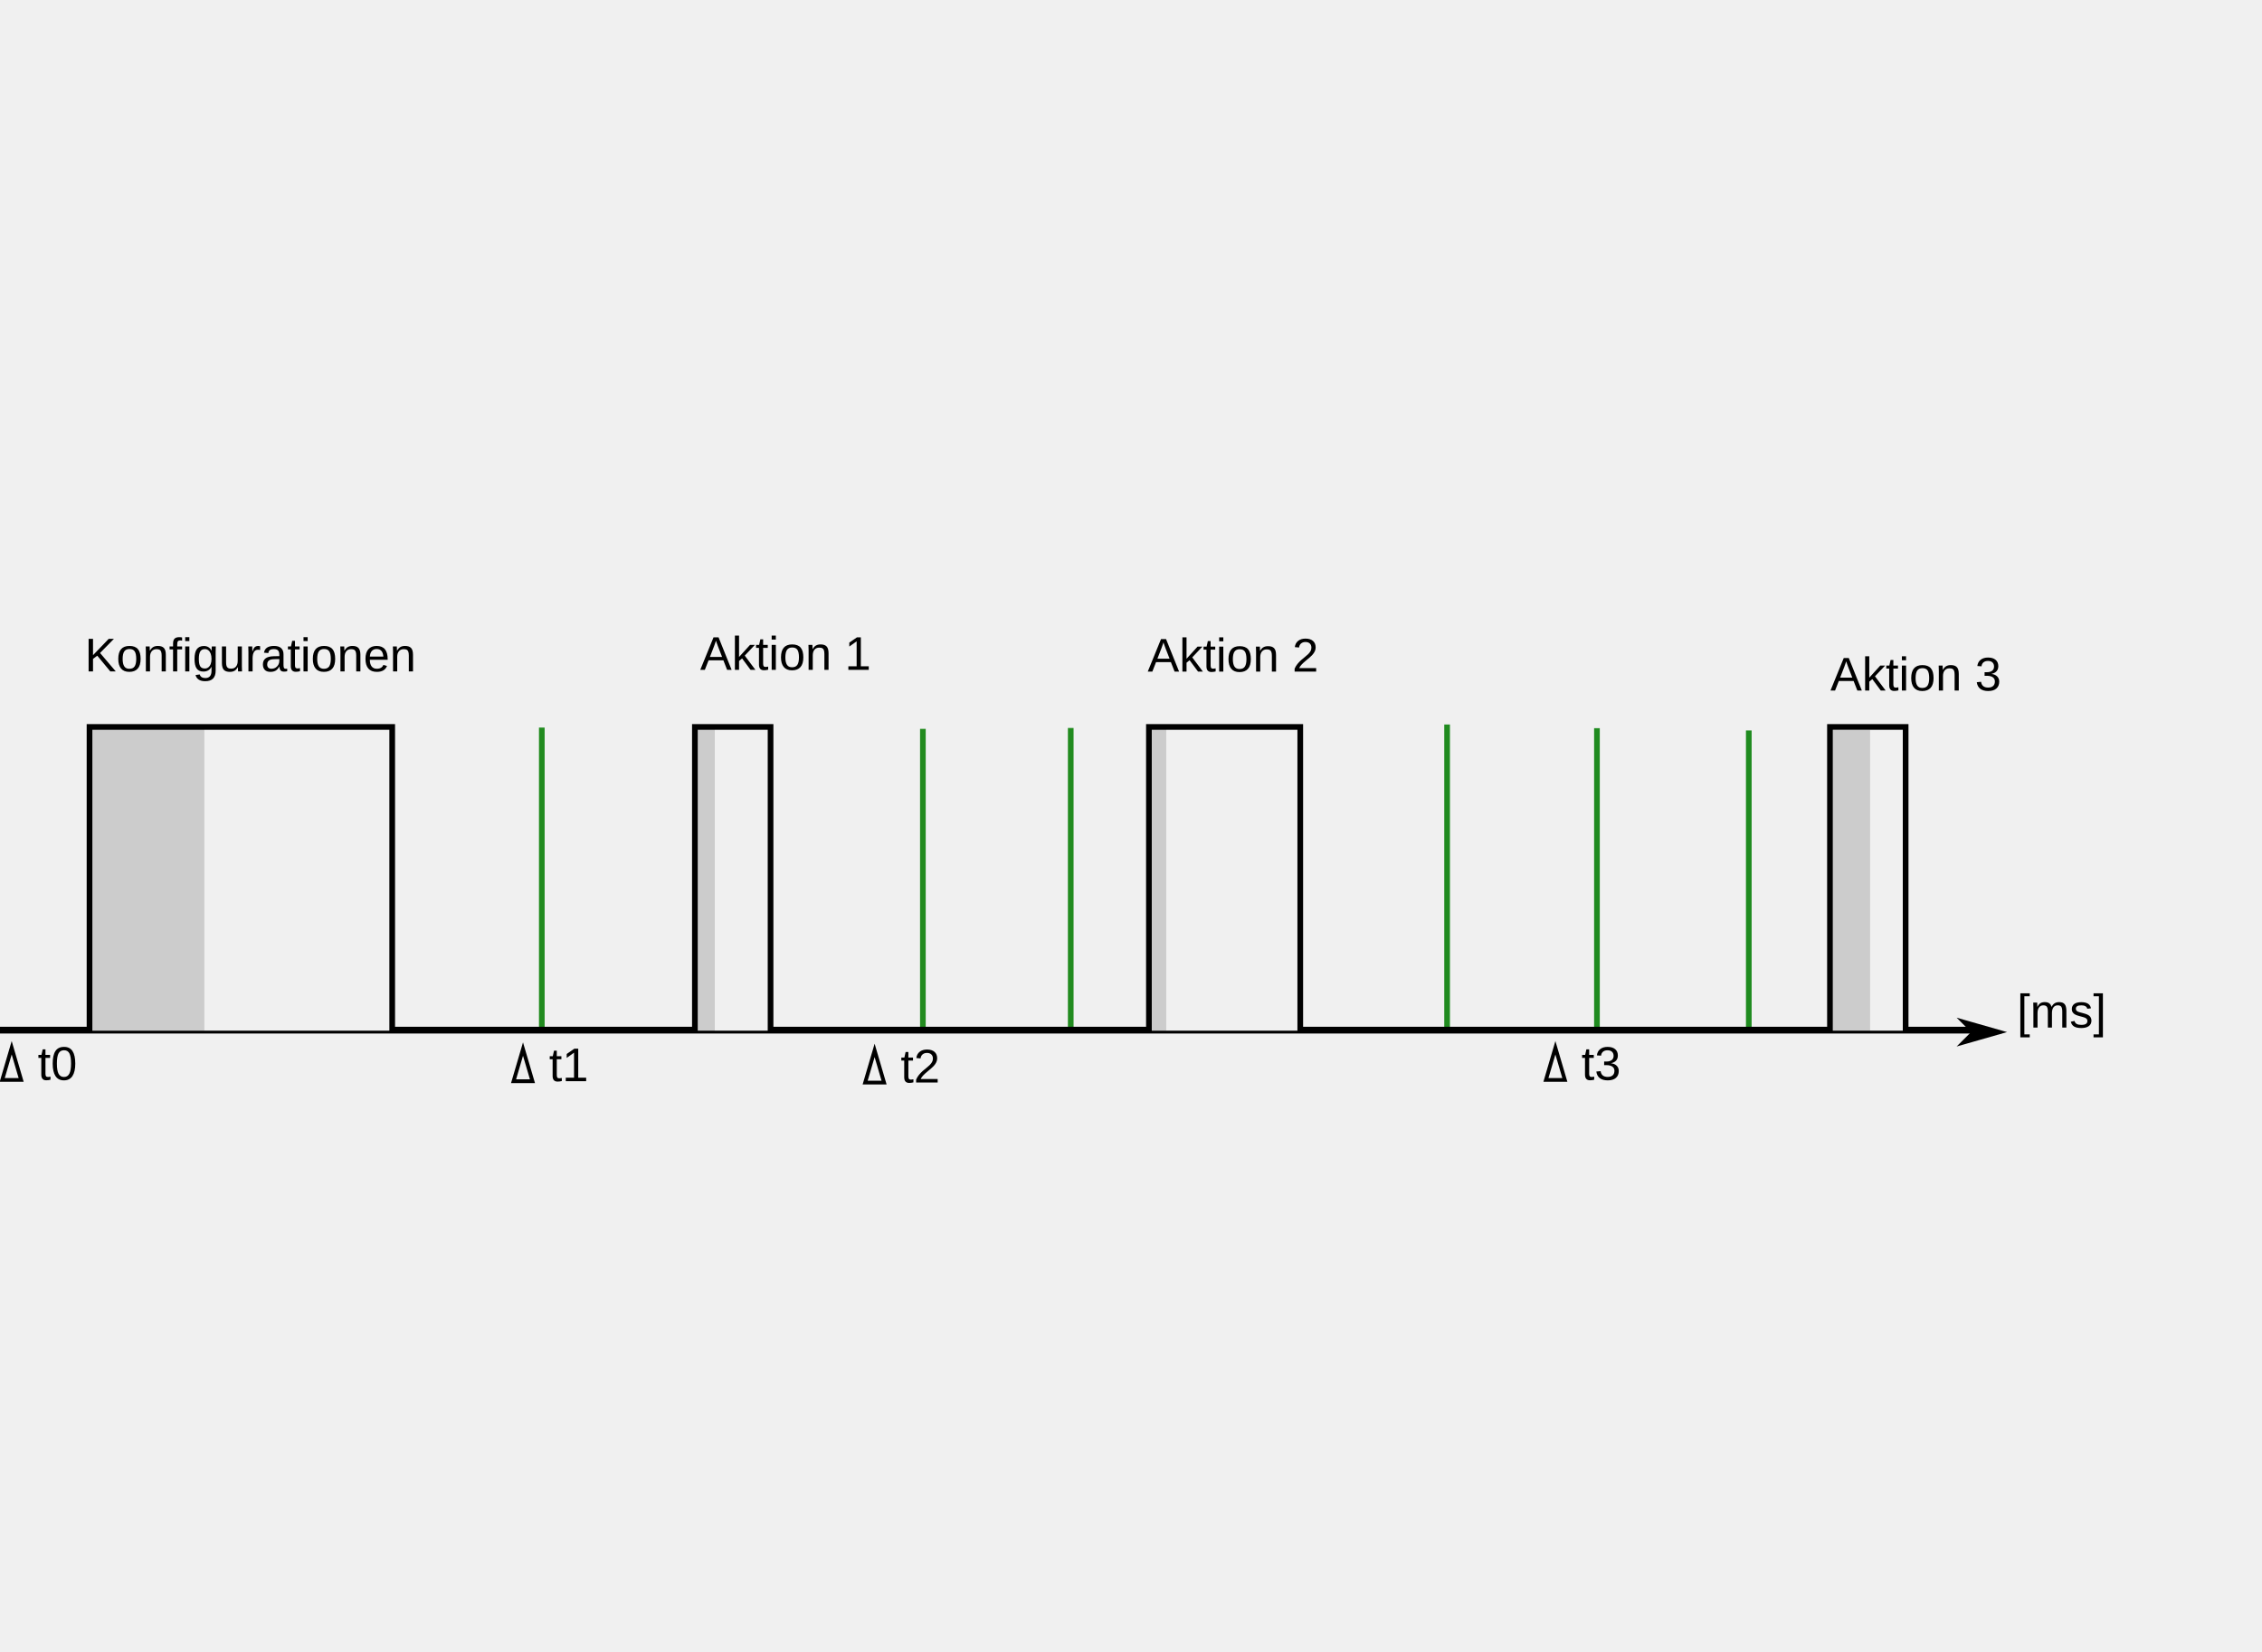
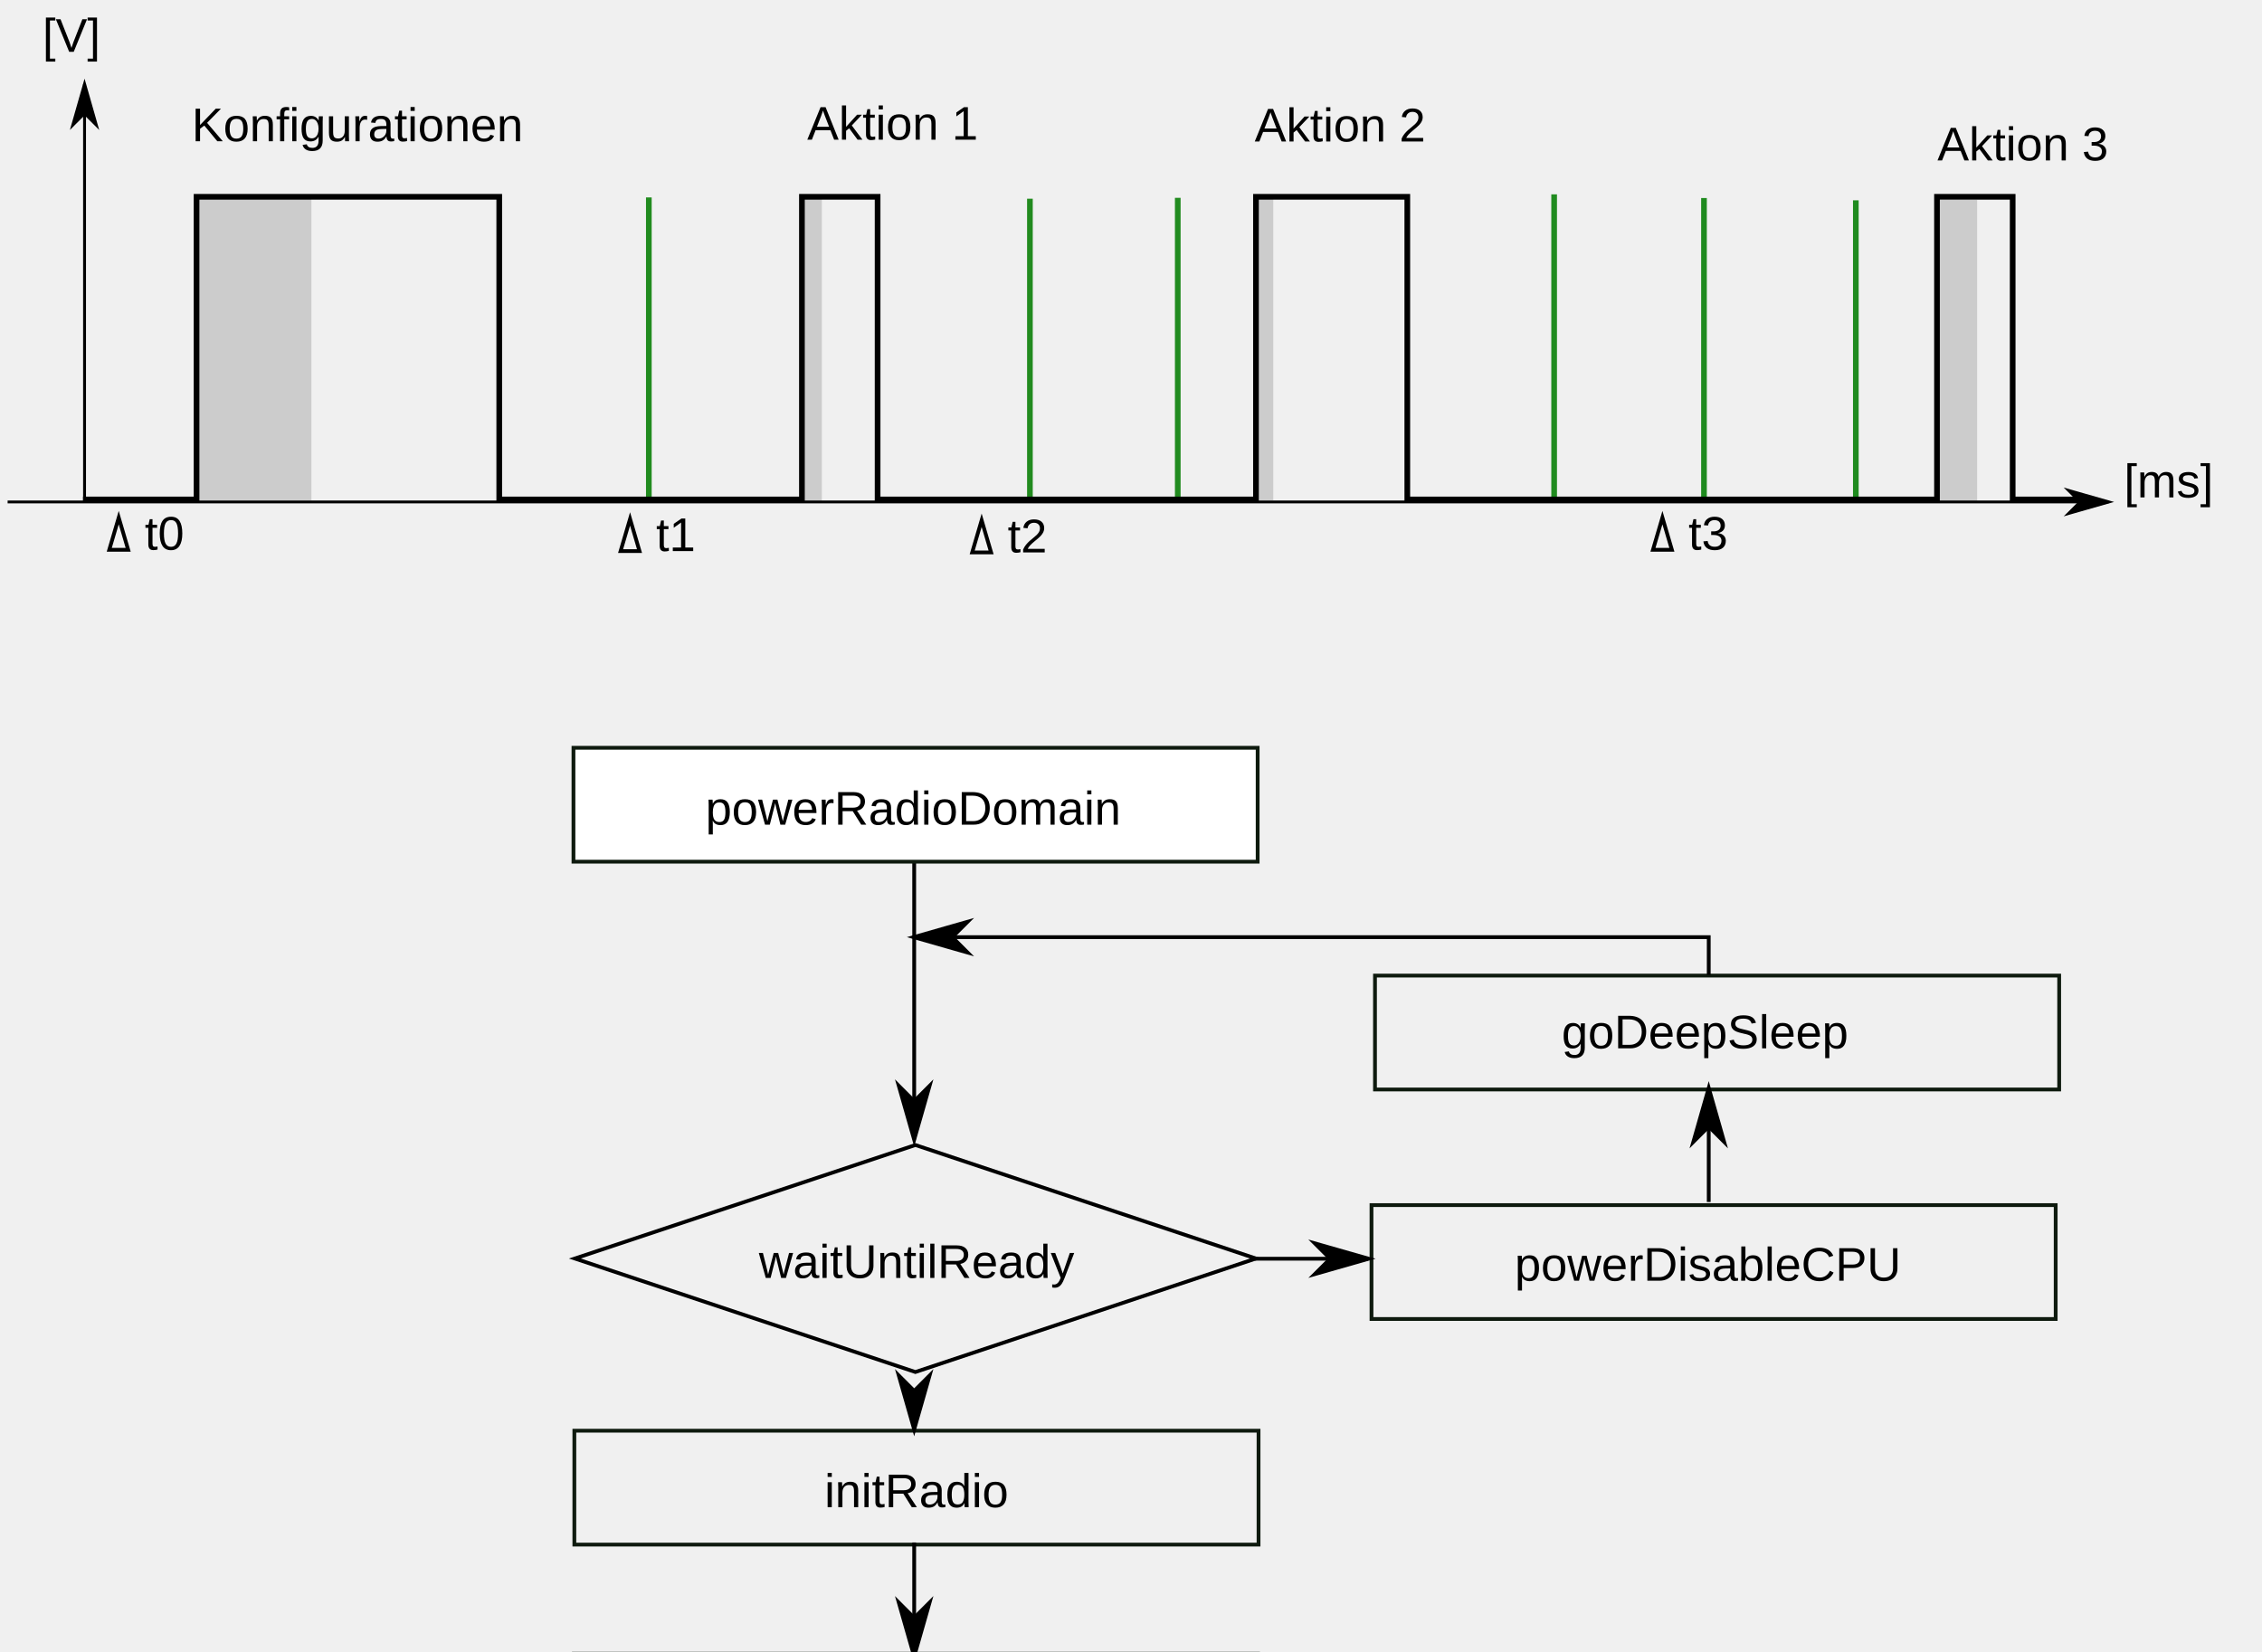
<svg xmlns="http://www.w3.org/2000/svg" width="337.451mm" height="246.466mm" viewBox="0 0 1195.694 873.304" id="svg2" version="1.1">
  <defs id="defs4">
-     <marker orient="auto" refY="0" refX="0" id="marker4474" style="overflow:visible">
-       <path id="path4476" d="M 0,0 5,-5 -12.5,0 5,5 0,0 Z" style="fill:#000000;fill-opacity:1;fill-rule:evenodd;stroke:#000000;stroke-width:1pt;stroke-opacity:1" transform="matrix(-0.8,0,0,-0.8,-10,0)" />
+     <marker style="overflow:visible" id="marker10382" refX="0" refY="0" orient="auto">
+       <path transform="matrix(-0.8,0,0,-0.8,-10,0)" style="fill:#000000;fill-opacity:1;fill-rule:evenodd;stroke:#000000;stroke-width:1pt;stroke-opacity:1" d="M 0,0 5,-5 -12.5,0 5,5 0,0 Z" id="path10384" />
+     </marker>
+     <marker orient="auto" refY="0" refX="0" id="marker10250" style="overflow:visible">
+       <path id="path10252" d="M 0,0 5,-5 -12.5,0 5,5 0,0 Z" style="fill:#000000;fill-opacity:1;fill-rule:evenodd;stroke:#000000;stroke-width:1pt;stroke-opacity:1" transform="matrix(-0.8,0,0,-0.8,-10,0)" />
+     </marker>
+     <marker style="overflow:visible" id="marker10124" refX="0" refY="0" orient="auto">
+       <path transform="matrix(-0.8,0,0,-0.8,-10,0)" style="fill:#000000;fill-opacity:1;fill-rule:evenodd;stroke:#000000;stroke-width:1pt;stroke-opacity:1" d="M 0,0 5,-5 -12.5,0 5,5 0,0 Z" id="path10126" />
+     </marker>
+     <marker orient="auto" refY="0" refX="0" id="marker9968" style="overflow:visible">
+       <path id="path9970" d="M 0,0 5,-5 -12.5,0 5,5 0,0 Z" style="fill:#000000;fill-opacity:1;fill-rule:evenodd;stroke:#000000;stroke-width:1pt;stroke-opacity:1" transform="matrix(-0.8,0,0,-0.8,-10,0)" />
+     </marker>
+     <marker style="overflow:visible" id="marker9854" refX="0" refY="0" orient="auto">
+       <path transform="matrix(-0.8,0,0,-0.8,-10,0)" style="fill:#000000;fill-opacity:1;fill-rule:evenodd;stroke:#000000;stroke-width:1pt;stroke-opacity:1" d="M 0,0 5,-5 -12.5,0 5,5 0,0 Z" id="path9856" />
+     </marker>
+     <marker orient="auto" refY="0" refX="0" id="marker8495" style="overflow:visible">
+       <path id="path8497" d="M 0,0 5,-5 -12.5,0 5,5 0,0 Z" style="fill:#000000;fill-opacity:1;fill-rule:evenodd;stroke:#000000;stroke-width:1pt;stroke-opacity:1" transform="matrix(-0.8,0,0,-0.8,-10,0)" />
    </marker>
    <marker style="overflow:visible" id="marker5030" refX="0" refY="0" orient="auto">
      <path transform="matrix(-0.8,0,0,-0.8,-10,0)" style="fill:#000000;fill-opacity:1;fill-rule:evenodd;stroke:#000000;stroke-width:1pt;stroke-opacity:1" d="M 0,0 5,-5 -12.5,0 5,5 0,0 Z" id="path5032" />
    </marker>
    <marker style="overflow:visible" id="marker4844" refX="0" refY="0" orient="auto">
      <path transform="matrix(0.8,0,0,0.8,10,0)" style="fill:#000000;fill-opacity:1;fill-rule:evenodd;stroke:#000000;stroke-width:1pt;stroke-opacity:1" d="M 0,0 5,-5 -12.5,0 5,5 0,0 Z" id="path4846" />
    </marker>
    <marker orient="auto" refY="0" refX="0" id="marker4474-4" style="overflow:visible">
      <path id="path4476-2" d="M 0,0 5,-5 -12.5,0 5,5 0,0 Z" style="fill:#000000;fill-opacity:1;fill-rule:evenodd;stroke:#000000;stroke-width:1pt;stroke-opacity:1" transform="matrix(-0.8,0,0,-0.8,-10,0)" />
    </marker>
    <marker orient="auto" refY="0" refX="0" id="marker4474-4-0" style="overflow:visible">
      <path id="path4476-2-0" d="M 0,0 5,-5 -12.5,0 5,5 0,0 Z" style="fill:#000000;fill-opacity:1;fill-rule:evenodd;stroke:#000000;stroke-width:1pt;stroke-opacity:1" transform="matrix(-0.8,0,0,-0.8,-10,0)" />
    </marker>
    <marker orient="auto" refY="0" refX="0" id="marker4474-4-0-0" style="overflow:visible">
      <path id="path4476-2-0-4" d="M 0,0 5,-5 -12.5,0 5,5 0,0 Z" style="fill:#000000;fill-opacity:1;fill-rule:evenodd;stroke:#000000;stroke-width:1pt;stroke-opacity:1" transform="matrix(-0.8,0,0,-0.8,-10,0)" />
    </marker>
    <marker orient="auto" refY="0" refX="0" id="marker4474-4-0-1" style="overflow:visible">
      <path id="path4476-2-0-1" d="M 0,0 5,-5 -12.5,0 5,5 0,0 Z" style="fill:#000000;fill-opacity:1;fill-rule:evenodd;stroke:#000000;stroke-width:1pt;stroke-opacity:1" transform="matrix(-0.8,0,0,-0.8,-10,0)" />
    </marker>
    <marker orient="auto" refY="0" refX="0" id="marker4474-4-0-1-6" style="overflow:visible">
      <path id="path4476-2-0-1-8" d="M 0,0 5,-5 -12.5,0 5,5 0,0 Z" style="fill:#000000;fill-opacity:1;fill-rule:evenodd;stroke:#000000;stroke-width:1pt;stroke-opacity:1" transform="matrix(-0.8,0,0,-0.8,-10,0)" />
    </marker>
    <marker orient="auto" refY="0" refX="0" id="marker4474-4-0-1-6-2" style="overflow:visible">
      <path id="path4476-2-0-1-8-5" d="M 0,0 5,-5 -12.5,0 5,5 0,0 Z" style="fill:#000000;fill-opacity:1;fill-rule:evenodd;stroke:#000000;stroke-width:1pt;stroke-opacity:1" transform="matrix(-0.8,0,0,-0.8,-10,0)" />
    </marker>
    <marker orient="auto" refY="0" refX="0" id="marker4474-4-0-1-6-2-1" style="overflow:visible">
      <path id="path4476-2-0-1-8-5-3" d="M 0,0 5,-5 -12.5,0 5,5 0,0 Z" style="fill:#000000;fill-opacity:1;fill-rule:evenodd;stroke:#000000;stroke-width:1pt;stroke-opacity:1" transform="matrix(-0.8,0,0,-0.8,-10,0)" />
    </marker>
    <marker style="overflow:visible" id="marker5100-2-2-2-8-4" refX="0" refY="0" orient="auto">
      <path transform="matrix(-0.8,0,0,-0.8,-10,0)" style="fill:#000000;fill-opacity:1;fill-rule:evenodd;stroke:#000000;stroke-width:1pt;stroke-opacity:1" d="M 0,0 5,-5 -12.5,0 5,5 0,0 Z" id="path5102-4-6-2-7-0" />
    </marker>
+     <marker style="overflow:visible" id="marker9854-8" refX="0" refY="0" orient="auto">
+       <path transform="matrix(-0.8,0,0,-0.8,-10,0)" style="fill:#000000;fill-opacity:1;fill-rule:evenodd;stroke:#000000;stroke-width:1pt;stroke-opacity:1" d="M 0,0 5,-5 -12.5,0 5,5 0,0 Z" id="path9856-3" />
+     </marker>
+     <marker style="overflow:visible" id="marker10124-7" refX="0" refY="0" orient="auto">
+       <path transform="matrix(-0.8,0,0,-0.8,-10,0)" style="fill:#000000;fill-opacity:1;fill-rule:evenodd;stroke:#000000;stroke-width:1pt;stroke-opacity:1" d="M 0,0 5,-5 -12.5,0 5,5 0,0 Z" id="path10126-3" />
+     </marker>
+     <marker orient="auto" refY="0" refX="0" id="marker10250-6" style="overflow:visible">
+       <path id="path10252-1" d="M 0,0 5,-5 -12.5,0 5,5 0,0 Z" style="fill:#000000;fill-opacity:1;fill-rule:evenodd;stroke:#000000;stroke-width:1pt;stroke-opacity:1" transform="matrix(-0.8,0,0,-0.8,-10,0)" />
+     </marker>
+     <marker orient="auto" refY="0" refX="0" id="marker8495-3" style="overflow:visible">
+       <path id="path8497-0" d="M 0,0 5,-5 -12.5,0 5,5 0,0 Z" style="fill:#000000;fill-opacity:1;fill-rule:evenodd;stroke:#000000;stroke-width:1pt;stroke-opacity:1" transform="matrix(-0.8,0,0,-0.8,-10,0)" />
+     </marker>
+     <marker orient="auto" refY="0" refX="0" id="marker10250-6-6" style="overflow:visible">
+       <path id="path10252-1-5" d="M 0,0 5,-5 -12.5,0 5,5 0,0 Z" style="fill:#000000;fill-opacity:1;fill-rule:evenodd;stroke:#000000;stroke-width:1pt;stroke-opacity:1" transform="matrix(-0.8,0,0,-0.8,-10,0)" />
+     </marker>
+     <marker style="overflow:visible" id="marker10124-7-5" refX="0" refY="0" orient="auto">
+       <path transform="matrix(-0.8,0,0,-0.8,-10,0)" style="fill:#000000;fill-opacity:1;fill-rule:evenodd;stroke:#000000;stroke-width:1pt;stroke-opacity:1" d="M 0,0 5,-5 -12.5,0 5,5 0,0 Z" id="path10126-3-8" />
+     </marker>
+     <marker style="overflow:visible" id="marker9854-8-1" refX="0" refY="0" orient="auto">
+       <path transform="matrix(-0.8,0,0,-0.8,-10,0)" style="fill:#000000;fill-opacity:1;fill-rule:evenodd;stroke:#000000;stroke-width:1pt;stroke-opacity:1" d="M 0,0 5,-5 -12.5,0 5,5 0,0 Z" id="path9856-3-1" />
+     </marker>
+     <marker orient="auto" refY="0" refX="0" id="marker8495-3-8" style="overflow:visible">
+       <path id="path8497-0-6" d="M 0,0 5,-5 -12.5,0 5,5 0,0 Z" style="fill:#000000;fill-opacity:1;fill-rule:evenodd;stroke:#000000;stroke-width:1pt;stroke-opacity:1" transform="matrix(-0.8,0,0,-0.8,-10,0)" />
+     </marker>
+     <marker orient="auto" refY="0" refX="0" id="marker9968-3" style="overflow:visible">
+       <path id="path9970-7" d="M 0,0 5,-5 -12.5,0 5,5 0,0 Z" style="fill:#000000;fill-opacity:1;fill-rule:evenodd;stroke:#000000;stroke-width:1pt;stroke-opacity:1" transform="matrix(-0.8,0,0,-0.8,-10,0)" />
+     </marker>
  </defs>
  <g id="layer1" transform="translate(43.23887,-336.939)">
-     <path style="fill:none;fill-rule:evenodd;stroke:#138513;stroke-width:3;stroke-linecap:butt;stroke-linejoin:miter;stroke-miterlimit:4;stroke-dasharray:none;stroke-opacity:0.945" d="m 881.173,723.099 0,160" id="path8149-6-9-5-7-7" />
-     <path style="fill:none;fill-rule:evenodd;stroke:#148513;stroke-width:3;stroke-linecap:butt;stroke-linejoin:miter;stroke-miterlimit:4;stroke-dasharray:none;stroke-opacity:0.945" d="m 800.91,721.889 0,160" id="path8149-6-9-5-7" />
-     <path style="fill:none;fill-rule:evenodd;stroke:#158513;stroke-width:3;stroke-linecap:butt;stroke-linejoin:miter;stroke-miterlimit:4;stroke-dasharray:none;stroke-opacity:0.945" d="m 721.699,719.941 0,160" id="path8149-6-9-5" />
-     <path style="fill:#338000;fill-rule:evenodd;stroke:#168513;stroke-width:3;stroke-linecap:butt;stroke-linejoin:miter;stroke-miterlimit:4;stroke-dasharray:none;stroke-opacity:0.945" d="m 243.158,721.571 0,160" id="path8149" />
-     <path style="fill:none;fill-rule:evenodd;stroke:#168513;stroke-width:3;stroke-linecap:butt;stroke-linejoin:miter;stroke-miterlimit:4;stroke-dasharray:none;stroke-opacity:0.945" d="m 522.752,721.783 0,160" id="path8149-6-9" />
-     <path style="fill:none;fill-rule:evenodd;stroke:#178513;stroke-width:3;stroke-linecap:butt;stroke-linejoin:miter;stroke-miterlimit:4;stroke-dasharray:none;stroke-opacity:0.945" d="m 444.598,722.252 0,160" id="path8149-6" />
-     <rect style="fill:#cccccc;fill-opacity:1;stroke:none;stroke-width:2;stroke-linecap:butt;stroke-miterlimit:4;stroke-dasharray:none;stroke-dashoffset:0;stroke-opacity:1" id="rect7237-9-0-3" width="19.766" height="160" x="925.54" y="722.86" />
-     <rect style="fill:#cccccc;fill-opacity:1;stroke:none;stroke-width:2;stroke-linecap:butt;stroke-miterlimit:4;stroke-dasharray:none;stroke-dashoffset:0;stroke-opacity:1" id="rect7237-9-0" width="9.531" height="160" x="563.708" y="721.71" />
-     <rect style="fill:#cccccc;fill-opacity:1;stroke:none;stroke-width:2;stroke-linecap:butt;stroke-miterlimit:4;stroke-dasharray:none;stroke-dashoffset:0;stroke-opacity:1" id="rect7237-9" width="9.531" height="160.329" x="325.063" y="721.71" />
-     <rect style="fill:#cccccc;fill-opacity:1;stroke:none;stroke-width:2;stroke-linecap:butt;stroke-miterlimit:4;stroke-dasharray:none;stroke-dashoffset:0;stroke-opacity:1" id="rect7237" width="60.703" height="160.576" x="4.081" y="721.242" />
+     <path style="fill:none;fill-rule:evenodd;stroke:#000000;stroke-width:2;stroke-linecap:butt;stroke-linejoin:miter;stroke-miterlimit:4;stroke-dasharray:none;stroke-opacity:1;marker-end:url(#marker8495)" d="m 440,779.204 0,160" id="path9790" />
+     <rect style="fill:#ffffff;fill-opacity:1;stroke:#0e1a0e;stroke-width:2;stroke-linecap:butt;stroke-miterlimit:4;stroke-dasharray:none;stroke-dashoffset:0;stroke-opacity:1" id="rect8314" width="361.659" height="60.211" x="259.894" y="732.257" />
+     <path style="fill:none;fill-rule:evenodd;stroke:#138513;stroke-width:3;stroke-linecap:butt;stroke-linejoin:miter;stroke-miterlimit:4;stroke-dasharray:none;stroke-opacity:0.945" d="m 937.752,442.836 0,160" id="path8149-6-9-5-7-7" />
+     <path style="fill:none;fill-rule:evenodd;stroke:#148513;stroke-width:3;stroke-linecap:butt;stroke-linejoin:miter;stroke-miterlimit:4;stroke-dasharray:none;stroke-opacity:0.945" d="m 857.488,441.626 0,160" id="path8149-6-9-5-7" />
+     <path style="fill:none;fill-rule:evenodd;stroke:#158513;stroke-width:3;stroke-linecap:butt;stroke-linejoin:miter;stroke-miterlimit:4;stroke-dasharray:none;stroke-opacity:0.945" d="m 778.278,439.678 0,160" id="path8149-6-9-5" />
+     <path style="fill:#338000;fill-rule:evenodd;stroke:#168513;stroke-width:3;stroke-linecap:butt;stroke-linejoin:miter;stroke-miterlimit:4;stroke-dasharray:none;stroke-opacity:0.945" d="m 299.737,441.308 0,160" id="path8149" />
+     <path style="fill:none;fill-rule:evenodd;stroke:#168513;stroke-width:3;stroke-linecap:butt;stroke-linejoin:miter;stroke-miterlimit:4;stroke-dasharray:none;stroke-opacity:0.945" d="m 579.331,441.52 0,160" id="path8149-6-9" />
+     <path style="fill:none;fill-rule:evenodd;stroke:#178513;stroke-width:3;stroke-linecap:butt;stroke-linejoin:miter;stroke-miterlimit:4;stroke-dasharray:none;stroke-opacity:0.945" d="m 501.177,441.989 0,160" id="path8149-6" />
+     <rect style="fill:#cccccc;fill-opacity:1;stroke:none;stroke-width:2;stroke-linecap:butt;stroke-miterlimit:4;stroke-dasharray:none;stroke-dashoffset:0;stroke-opacity:1" id="rect7237-9-0-3" width="19.766" height="160" x="982.119" y="442.597" />
+     <rect style="fill:#cccccc;fill-opacity:1;stroke:none;stroke-width:2;stroke-linecap:butt;stroke-miterlimit:4;stroke-dasharray:none;stroke-dashoffset:0;stroke-opacity:1" id="rect7237-9-0" width="9.531" height="160" x="620.287" y="441.447" />
+     <rect style="fill:#cccccc;fill-opacity:1;stroke:none;stroke-width:2;stroke-linecap:butt;stroke-miterlimit:4;stroke-dasharray:none;stroke-dashoffset:0;stroke-opacity:1" id="rect7237-9" width="9.531" height="160.329" x="381.642" y="441.447" />
+     <rect style="fill:#cccccc;fill-opacity:1;stroke:none;stroke-width:2;stroke-linecap:butt;stroke-miterlimit:4;stroke-dasharray:none;stroke-dashoffset:0;stroke-opacity:1" id="rect7237" width="60.703" height="160.576" x="60.66" y="440.978" />
    <path style="fill:none;fill-rule:evenodd;stroke:#000000;stroke-width:1px;stroke-linecap:butt;stroke-linejoin:miter;stroke-opacity:1" d="m 1280,2072.362 20,0" id="path5001" />
-     <path style="fill:none;fill-rule:evenodd;stroke:#000000;stroke-width:1.5;stroke-linecap:butt;stroke-linejoin:miter;stroke-miterlimit:4;stroke-dasharray:none;stroke-opacity:1;marker-end:url(#marker4474-4-0-1-6-2)" d="m -95.79,882.555 1110.578,0" id="path4404-34-7-2-8" />
-     <text xml:space="preserve" style="font-style:normal;font-variant:normal;font-weight:normal;font-stretch:normal;font-size:30px;line-height:125%;font-family:Arial;-inkscape-font-specification:Arial;letter-spacing:0px;word-spacing:0px;fill:#000000;fill-opacity:1;stroke:none;stroke-width:1px;stroke-linecap:butt;stroke-linejoin:miter;stroke-opacity:1" x="-77.33" y="644.574" id="text4514-6-7-2-5-2">
-       <tspan id="tspan4516-0-6-9-5-1" x="-77.33" y="644.574" style="font-size:25px">[V]</tspan>
-     </text>
-     <text xml:space="preserve" style="font-style:normal;font-variant:normal;font-weight:normal;font-stretch:normal;font-size:30px;line-height:125%;font-family:Arial;-inkscape-font-specification:Arial;letter-spacing:0px;word-spacing:0px;fill:#000000;fill-opacity:1;stroke:none;stroke-width:1px;stroke-linecap:butt;stroke-linejoin:miter;stroke-opacity:1" x="1022.933" y="880.161" id="text4518-8-2-7-0-9">
-       <tspan id="tspan4520-5-1-55-7-1" x="1022.933" y="880.161" style="font-size:25px">[ms]</tspan>
-     </text>
-     <path style="fill:none;fill-rule:evenodd;stroke:#000000;stroke-width:3;stroke-linecap:butt;stroke-linejoin:miter;stroke-miterlimit:4;stroke-dasharray:none;stroke-opacity:1" d="m -55.919,881.242 60,0 0,-160 160,0 0,160 160,0 0,-160 40,0 0,160 200,0 0,-160 80,0 0,160 280,0 0,-160 40,0 0,160 40,0" id="path7153" />
-     <text xml:space="preserve" style="font-style:normal;font-variant:normal;font-weight:normal;font-stretch:normal;font-size:25px;line-height:125%;font-family:Arial;-inkscape-font-specification:Arial;letter-spacing:0px;word-spacing:0px;fill:#000000;fill-opacity:1;stroke:none;stroke-width:1px;stroke-linecap:butt;stroke-linejoin:miter;stroke-opacity:1" x="1.553" y="691.869" id="text7155">
-       <tspan id="tspan7157" x="1.553" y="691.869">Konfigurationen</tspan>
-     </text>
-     <text xml:space="preserve" style="font-style:normal;font-variant:normal;font-weight:normal;font-stretch:normal;font-size:25px;line-height:125%;font-family:Arial;-inkscape-font-specification:Arial;letter-spacing:0px;word-spacing:0px;fill:#000000;fill-opacity:1;stroke:none;stroke-width:1px;stroke-linecap:butt;stroke-linejoin:miter;stroke-opacity:1" x="326.872" y="691.061" id="text7159">
-       <tspan id="tspan7161" x="326.872" y="691.061">Aktion 1</tspan>
-     </text>
-     <text xml:space="preserve" style="font-style:normal;font-variant:normal;font-weight:normal;font-stretch:normal;font-size:25px;line-height:125%;font-family:Arial;-inkscape-font-specification:Arial;letter-spacing:0px;word-spacing:0px;fill:#000000;fill-opacity:1;stroke:none;stroke-width:1px;stroke-linecap:butt;stroke-linejoin:miter;stroke-opacity:1" x="563.414" y="691.991" id="text7163">
-       <tspan id="tspan7165" x="563.414" y="691.991">Aktion 2</tspan>
-     </text>
-     <text xml:space="preserve" style="font-style:normal;font-variant:normal;font-weight:normal;font-stretch:normal;font-size:25px;line-height:125%;font-family:Arial;-inkscape-font-specification:Arial;letter-spacing:0px;word-spacing:0px;fill:#000000;fill-opacity:1;stroke:none;stroke-width:1px;stroke-linecap:butt;stroke-linejoin:miter;stroke-opacity:1" x="924.307" y="702" id="text7167">
-       <tspan id="tspan7169" x="924.307" y="702">Aktion 3</tspan>
-     </text>
-     <text xml:space="preserve" style="font-style:normal;font-variant:normal;font-weight:normal;font-stretch:normal;font-size:25px;line-height:125%;font-family:Arial;-inkscape-font-specification:Arial;letter-spacing:0px;word-spacing:0px;fill:#000000;fill-opacity:1;stroke:none;stroke-width:1px;stroke-linecap:butt;stroke-linejoin:miter;stroke-opacity:1" x="432.828" y="909.225" id="text7171">
-       <tspan id="tspan7173" x="432.828" y="909.225">t2</tspan>
-     </text>
-     <path style="fill:none;fill-rule:evenodd;stroke:#000000;stroke-width:2;stroke-linecap:butt;stroke-linejoin:miter;stroke-miterlimit:4;stroke-dasharray:none;stroke-opacity:1" d="m 419.081,892.242 5,17 -10,0 z" id="path7183" />
-     <text xml:space="preserve" style="font-style:normal;font-variant:normal;font-weight:normal;font-stretch:normal;font-size:25px;line-height:125%;font-family:Arial;-inkscape-font-specification:Arial;letter-spacing:0px;word-spacing:0px;fill:#000000;fill-opacity:1;stroke:none;stroke-width:1px;stroke-linecap:butt;stroke-linejoin:miter;stroke-opacity:1" x="-23.312" y="907.826" id="text7171-7">
-       <tspan id="tspan7173-7" x="-23.312" y="907.826">t0</tspan>
-     </text>
-     <path style="fill:none;fill-rule:evenodd;stroke:#000000;stroke-width:2;stroke-linecap:butt;stroke-linejoin:miter;stroke-miterlimit:4;stroke-dasharray:none;stroke-opacity:1" d="m -37.059,890.842 5,17 -10,0 z" id="path7183-8" />
-     <text xml:space="preserve" style="font-style:normal;font-variant:normal;font-weight:normal;font-stretch:normal;font-size:25px;line-height:125%;font-family:Arial;-inkscape-font-specification:Arial;letter-spacing:0px;word-spacing:0px;fill:#000000;fill-opacity:1;stroke:none;stroke-width:1px;stroke-linecap:butt;stroke-linejoin:miter;stroke-opacity:1" x="246.974" y="908.522" id="text7171-7-9">
-       <tspan id="tspan7173-7-6" x="246.974" y="908.522">t1</tspan>
-     </text>
-     <path style="fill:none;fill-rule:evenodd;stroke:#000000;stroke-width:2;stroke-linecap:butt;stroke-linejoin:miter;stroke-miterlimit:4;stroke-dasharray:none;stroke-opacity:1" d="m 233.227,891.538 5,17 -10,0 z" id="path7183-8-2" />
-     <text xml:space="preserve" style="font-style:normal;font-variant:normal;font-weight:normal;font-stretch:normal;font-size:25px;line-height:125%;font-family:Arial;-inkscape-font-specification:Arial;letter-spacing:0px;word-spacing:0px;fill:#000000;fill-opacity:1;stroke:none;stroke-width:1px;stroke-linecap:butt;stroke-linejoin:miter;stroke-opacity:1" x="792.688" y="907.826" id="text7171-7-7">
-       <tspan id="tspan7173-7-3" x="792.688" y="907.826">t3</tspan>
-     </text>
-     <path style="fill:none;fill-rule:evenodd;stroke:#000000;stroke-width:2;stroke-linecap:butt;stroke-linejoin:miter;stroke-miterlimit:4;stroke-dasharray:none;stroke-opacity:1" d="m 778.941,890.842 5,17 -10,0 z" id="path7183-8-8" />
-     <path style="fill:none;fill-rule:evenodd;stroke:#000000;stroke-width:1.527;stroke-linecap:butt;stroke-linejoin:miter;stroke-miterlimit:4;stroke-dasharray:none;stroke-opacity:1;marker-end:url(#marker5100-2-2-2-8-4)" d="m -55.123,882.176 0,-220.421" id="path4406-7-8-8-2-9" />
+     <path style="fill:none;fill-rule:evenodd;stroke:#000000;stroke-width:1.5;stroke-linecap:butt;stroke-linejoin:miter;stroke-miterlimit:4;stroke-dasharray:none;stroke-opacity:1;marker-end:url(#marker4474-4-0-1-6-2)" d="m -39.211,602.292 1110.578,0" id="path4404-34-7-2-8" />
+     <text xml:space="preserve" style="font-style:normal;font-variant:normal;font-weight:normal;font-stretch:normal;font-size:30px;line-height:125%;font-family:Arial;-inkscape-font-specification:Arial;letter-spacing:0px;word-spacing:0px;fill:#000000;fill-opacity:1;stroke:none;stroke-width:1px;stroke-linecap:butt;stroke-linejoin:miter;stroke-opacity:1" x="-20.751" y="364.311" id="text4514-6-7-2-5-2">
+       <tspan id="tspan4516-0-6-9-5-1" x="-20.751" y="364.311" style="font-size:25px">[V]</tspan>
+     </text>
+     <text xml:space="preserve" style="font-style:normal;font-variant:normal;font-weight:normal;font-stretch:normal;font-size:30px;line-height:125%;font-family:Arial;-inkscape-font-specification:Arial;letter-spacing:0px;word-spacing:0px;fill:#000000;fill-opacity:1;stroke:none;stroke-width:1px;stroke-linecap:butt;stroke-linejoin:miter;stroke-opacity:1" x="1079.512" y="599.897" id="text4518-8-2-7-0-9">
+       <tspan id="tspan4520-5-1-55-7-1" x="1079.512" y="599.897" style="font-size:25px">[ms]</tspan>
+     </text>
+     <path style="fill:none;fill-rule:evenodd;stroke:#000000;stroke-width:3;stroke-linecap:butt;stroke-linejoin:miter;stroke-miterlimit:4;stroke-dasharray:none;stroke-opacity:1" d="m 0.66,600.978 60,0 0,-160 160,0 0,160 160,0 0,-160 40,0 0,160 200,0 0,-160 80,0 0,160 280,0 0,-160 40,0 0,160 40,0" id="path7153" />
+     <text xml:space="preserve" style="font-style:normal;font-variant:normal;font-weight:normal;font-stretch:normal;font-size:25px;line-height:125%;font-family:Arial;-inkscape-font-specification:Arial;letter-spacing:0px;word-spacing:0px;fill:#000000;fill-opacity:1;stroke:none;stroke-width:1px;stroke-linecap:butt;stroke-linejoin:miter;stroke-opacity:1" x="58.132" y="411.606" id="text7155">
+       <tspan id="tspan7157" x="58.132" y="411.606">Konfigurationen</tspan>
+     </text>
+     <text xml:space="preserve" style="font-style:normal;font-variant:normal;font-weight:normal;font-stretch:normal;font-size:25px;line-height:125%;font-family:Arial;-inkscape-font-specification:Arial;letter-spacing:0px;word-spacing:0px;fill:#000000;fill-opacity:1;stroke:none;stroke-width:1px;stroke-linecap:butt;stroke-linejoin:miter;stroke-opacity:1" x="383.451" y="410.797" id="text7159">
+       <tspan id="tspan7161" x="383.451" y="410.797">Aktion 1</tspan>
+     </text>
+     <text xml:space="preserve" style="font-style:normal;font-variant:normal;font-weight:normal;font-stretch:normal;font-size:25px;line-height:125%;font-family:Arial;-inkscape-font-specification:Arial;letter-spacing:0px;word-spacing:0px;fill:#000000;fill-opacity:1;stroke:none;stroke-width:1px;stroke-linecap:butt;stroke-linejoin:miter;stroke-opacity:1" x="619.993" y="411.728" id="text7163">
+       <tspan id="tspan7165" x="619.993" y="411.728">Aktion 2</tspan>
+     </text>
+     <text xml:space="preserve" style="font-style:normal;font-variant:normal;font-weight:normal;font-stretch:normal;font-size:25px;line-height:125%;font-family:Arial;-inkscape-font-specification:Arial;letter-spacing:0px;word-spacing:0px;fill:#000000;fill-opacity:1;stroke:none;stroke-width:1px;stroke-linecap:butt;stroke-linejoin:miter;stroke-opacity:1" x="980.886" y="421.736" id="text7167">
+       <tspan id="tspan7169" x="980.886" y="421.736">Aktion 3</tspan>
+     </text>
+     <text xml:space="preserve" style="font-style:normal;font-variant:normal;font-weight:normal;font-stretch:normal;font-size:25px;line-height:125%;font-family:Arial;-inkscape-font-specification:Arial;letter-spacing:0px;word-spacing:0px;fill:#000000;fill-opacity:1;stroke:none;stroke-width:1px;stroke-linecap:butt;stroke-linejoin:miter;stroke-opacity:1" x="489.407" y="628.962" id="text7171">
+       <tspan id="tspan7173" x="489.407" y="628.962">t2</tspan>
+     </text>
+     <path style="fill:none;fill-rule:evenodd;stroke:#000000;stroke-width:2;stroke-linecap:butt;stroke-linejoin:miter;stroke-miterlimit:4;stroke-dasharray:none;stroke-opacity:1" d="m 475.66,611.978 5,17 -10,0 z" id="path7183" />
+     <text xml:space="preserve" style="font-style:normal;font-variant:normal;font-weight:normal;font-stretch:normal;font-size:25px;line-height:125%;font-family:Arial;-inkscape-font-specification:Arial;letter-spacing:0px;word-spacing:0px;fill:#000000;fill-opacity:1;stroke:none;stroke-width:1px;stroke-linecap:butt;stroke-linejoin:miter;stroke-opacity:1" x="33.267" y="627.563" id="text7171-7">
+       <tspan id="tspan7173-7" x="33.267" y="627.563">t0</tspan>
+     </text>
+     <path style="fill:none;fill-rule:evenodd;stroke:#000000;stroke-width:2;stroke-linecap:butt;stroke-linejoin:miter;stroke-miterlimit:4;stroke-dasharray:none;stroke-opacity:1" d="m 19.52,610.579 5,17 -10,0 z" id="path7183-8" />
+     <text xml:space="preserve" style="font-style:normal;font-variant:normal;font-weight:normal;font-stretch:normal;font-size:25px;line-height:125%;font-family:Arial;-inkscape-font-specification:Arial;letter-spacing:0px;word-spacing:0px;fill:#000000;fill-opacity:1;stroke:none;stroke-width:1px;stroke-linecap:butt;stroke-linejoin:miter;stroke-opacity:1" x="303.553" y="628.259" id="text7171-7-9">
+       <tspan id="tspan7173-7-6" x="303.553" y="628.259">t1</tspan>
+     </text>
+     <path style="fill:none;fill-rule:evenodd;stroke:#000000;stroke-width:2;stroke-linecap:butt;stroke-linejoin:miter;stroke-miterlimit:4;stroke-dasharray:none;stroke-opacity:1" d="m 289.806,611.275 5,17 -10,0 z" id="path7183-8-2" />
+     <text xml:space="preserve" style="font-style:normal;font-variant:normal;font-weight:normal;font-stretch:normal;font-size:25px;line-height:125%;font-family:Arial;-inkscape-font-specification:Arial;letter-spacing:0px;word-spacing:0px;fill:#000000;fill-opacity:1;stroke:none;stroke-width:1px;stroke-linecap:butt;stroke-linejoin:miter;stroke-opacity:1" x="849.267" y="627.563" id="text7171-7-7">
+       <tspan id="tspan7173-7-3" x="849.267" y="627.563">t3</tspan>
+     </text>
+     <path style="fill:none;fill-rule:evenodd;stroke:#000000;stroke-width:2;stroke-linecap:butt;stroke-linejoin:miter;stroke-miterlimit:4;stroke-dasharray:none;stroke-opacity:1" d="m 835.52,610.579 5,17 -10,0 z" id="path7183-8-8" />
+     <path style="fill:none;fill-rule:evenodd;stroke:#000000;stroke-width:1.527;stroke-linecap:butt;stroke-linejoin:miter;stroke-miterlimit:4;stroke-dasharray:none;stroke-opacity:1;marker-end:url(#marker5100-2-2-2-8-4)" d="m 1.456,601.913 0,-220.421" id="path4406-7-8-8-2-9" />
    <g id="g8009">
      <flowRoot style="fill:black;stroke:none;stroke-opacity:1;stroke-width:1px;stroke-linejoin:miter;stroke-linecap:butt;fill-opacity:1;font-family:Arial;font-style:normal;font-weight:normal;font-size:25px;line-height:125%;letter-spacing:0px;word-spacing:0px;-inkscape-font-specification:Arial;font-stretch:normal;font-variant:normal" id="flowRoot8001" xml:space="preserve">
        <flowRegion id="flowRegion8003">
          <rect y="-244.577" x="-196.761" height="660" width="1540" id="rect8005" />
        </flowRegion>
        <flowPara id="flowPara8007" />
      </flowRoot>
    </g>
+     <text xml:space="preserve" style="font-style:normal;font-variant:normal;font-weight:normal;font-stretch:normal;font-size:25px;line-height:125%;font-family:Arial;-inkscape-font-specification:Arial;letter-spacing:0px;word-spacing:0px;fill:#000000;fill-opacity:1;stroke:none;stroke-width:1px;stroke-linecap:butt;stroke-linejoin:miter;stroke-opacity:1" x="329.684" y="772.888" id="text8232">
+       <tspan id="tspan8234" x="329.684" y="772.888">powerRadioDomain</tspan>
+     </text>
+     <rect style="fill:none;fill-opacity:1;stroke:#0e1a0e;stroke-width:2;stroke-linecap:butt;stroke-miterlimit:4;stroke-dasharray:none;stroke-dashoffset:0;stroke-opacity:1" id="rect8314-9" width="361.659" height="60.211" x="260.365" y="1093.281" />
+     <rect style="fill:none;fill-opacity:1;stroke:#0e1a0e;stroke-width:2;stroke-linecap:butt;stroke-miterlimit:4;stroke-dasharray:none;stroke-dashoffset:0;stroke-opacity:1" id="rect8314-6" width="361.659" height="60.211" x="683.579" y="852.689" />
+     <text xml:space="preserve" style="font-style:normal;font-variant:normal;font-weight:normal;font-stretch:normal;font-size:25px;line-height:125%;font-family:Arial;-inkscape-font-specification:Arial;letter-spacing:0px;word-spacing:0px;fill:#000000;fill-opacity:1;stroke:none;stroke-width:1px;stroke-linecap:butt;stroke-linejoin:miter;stroke-opacity:1" x="357.895" y="1012.52" id="text8236">
+       <tspan id="tspan8238" x="357.895" y="1012.52">waitUntilReady</tspan>
+     </text>
+     <path style="fill:none;fill-rule:evenodd;stroke:#000000;stroke-width:2;stroke-linecap:butt;stroke-linejoin:miter;stroke-miterlimit:4;stroke-dasharray:none;stroke-opacity:1" d="m 440.632,942.257 -180,60 180,60 180,-60 z" id="path8346" />
+     <text xml:space="preserve" style="font-style:normal;font-variant:normal;font-weight:normal;font-stretch:normal;font-size:25px;line-height:125%;font-family:Arial;-inkscape-font-specification:Arial;letter-spacing:0px;word-spacing:0px;fill:#000000;fill-opacity:1;stroke:none;stroke-width:1px;stroke-linecap:butt;stroke-linejoin:miter;stroke-opacity:1" x="392.575" y="1133.728" id="text8589">
+       <tspan id="tspan8591" x="392.575" y="1133.728">initRadio</tspan>
+     </text>
+     <text xml:space="preserve" style="font-style:normal;font-variant:normal;font-weight:normal;font-stretch:normal;font-size:25px;line-height:125%;font-family:Arial;-inkscape-font-specification:Arial;letter-spacing:0px;word-spacing:0px;fill:#000000;fill-opacity:1;stroke:none;stroke-width:1px;stroke-linecap:butt;stroke-linejoin:miter;stroke-opacity:1" x="341.365" y="1251.992" id="text8593">
+       <tspan id="tspan8595" x="341.365" y="1251.992">powerAuxDomain</tspan>
+     </text>
+     <text xml:space="preserve" style="font-style:normal;font-variant:normal;font-weight:normal;font-stretch:normal;font-size:25px;line-height:125%;font-family:Arial;-inkscape-font-specification:Arial;letter-spacing:0px;word-spacing:0px;fill:#000000;fill-opacity:1;stroke:none;stroke-width:1px;stroke-linecap:butt;stroke-linejoin:miter;stroke-opacity:1" x="349.681" y="1611.676" id="text8615">
+       <tspan id="tspan8617" x="349.681" y="1611.676">turnOnRadioClk</tspan>
+     </text>
+     <text xml:space="preserve" style="font-style:normal;font-variant:normal;font-weight:normal;font-stretch:normal;font-size:25px;line-height:125%;font-family:Arial;-inkscape-font-specification:Arial;letter-spacing:0px;word-spacing:0px;fill:#000000;fill-opacity:1;stroke:none;stroke-width:1px;stroke-linecap:butt;stroke-linejoin:miter;stroke-opacity:1" x="1145.734" y="1403.255" id="text8236-0-9">
+       <tspan id="tspan8238-0-5" x="1145.734" y="1403.255">waitUntilRadioBootDone</tspan>
+     </text>
+     <rect style="fill:none;fill-opacity:1;stroke:#0e1a0e;stroke-width:2;stroke-linecap:butt;stroke-miterlimit:4;stroke-dasharray:none;stroke-dashoffset:0;stroke-opacity:1" id="rect8314-6-1" width="361.659" height="60.211" x="681.733" y="974.02" />
+     <text xml:space="preserve" style="font-style:normal;font-variant:normal;font-weight:normal;font-stretch:normal;font-size:25px;line-height:125%;font-family:Arial;-inkscape-font-specification:Arial;letter-spacing:0px;word-spacing:0px;fill:#000000;fill-opacity:1;stroke:none;stroke-width:1px;stroke-linecap:butt;stroke-linejoin:miter;stroke-opacity:1" x="757.418" y="1013.991" id="text8637">
+       <tspan id="tspan8639" x="757.418" y="1013.991">powerDisableCPU</tspan>
+     </text>
+     <text xml:space="preserve" style="font-style:normal;font-variant:normal;font-weight:normal;font-stretch:normal;font-size:25px;line-height:125%;font-family:Arial;-inkscape-font-specification:Arial;letter-spacing:0px;word-spacing:0px;fill:#000000;fill-opacity:1;stroke:none;stroke-width:1px;stroke-linecap:butt;stroke-linejoin:miter;stroke-opacity:1" x="782.26" y="891.149" id="text8641">
+       <tspan id="tspan8643" x="782.26" y="891.149">goDeepSleep</tspan>
+     </text>
+     <rect style="fill:none;fill-opacity:1;stroke:#0e1a0e;stroke-width:2;stroke-linecap:butt;stroke-miterlimit:4;stroke-dasharray:none;stroke-dashoffset:0;stroke-opacity:1" id="rect8314-9-6" width="361.659" height="60.211" x="260.101" y="1211.175" />
+     <rect style="fill:none;fill-opacity:1;stroke:#0e1a0e;stroke-width:2;stroke-linecap:butt;stroke-miterlimit:4;stroke-dasharray:none;stroke-dashoffset:0;stroke-opacity:1" id="rect8314-9-6-5" width="361.659" height="60.211" x="260.365" y="1575.649" />
+     <path style="fill:none;fill-rule:evenodd;stroke:#000000;stroke-width:2;stroke-linecap:butt;stroke-linejoin:miter;stroke-opacity:1;stroke-miterlimit:4;stroke-dasharray:none;marker-end:url(#marker9854)" d="m 440,1072.362 0,20" id="path9846" />
+     <path style="fill:none;fill-rule:evenodd;stroke:#000000;stroke-width:2;stroke-linecap:butt;stroke-linejoin:miter;stroke-miterlimit:4;stroke-dasharray:none;stroke-opacity:1;marker-end:url(#marker9968)" d="m 620,1002.362 60,0" id="path9960" />
+     <path style="fill:none;fill-rule:evenodd;stroke:#000000;stroke-width:2;stroke-linecap:butt;stroke-linejoin:miter;stroke-opacity:1;stroke-miterlimit:4;stroke-dasharray:none;marker-end:url(#marker10124)" d="m 860,972.362 -10e-6,-60" id="path10116" />
+     <path style="fill:none;fill-rule:evenodd;stroke:#000000;stroke-width:2;stroke-linecap:butt;stroke-linejoin:miter;stroke-opacity:1;stroke-miterlimit:4;stroke-dasharray:none;marker-end:url(#marker10250)" d="m 860,852.362 10e-6,-20 -420,0" id="path10242" />
+     <path style="fill:none;fill-rule:evenodd;stroke:#000000;stroke-width:2;stroke-linecap:butt;stroke-linejoin:miter;stroke-opacity:1;stroke-miterlimit:4;stroke-dasharray:none;marker-end:url(#marker10382)" d="m 440,1152.362 0,60" id="path10374" />
+     <path style="fill:none;fill-rule:evenodd;stroke:#000000;stroke-width:2;stroke-linecap:butt;stroke-linejoin:miter;stroke-miterlimit:4;stroke-dasharray:none;stroke-opacity:1;marker-end:url(#marker8495-3)" d="m 1413.421,766.573 0,160" id="path9790-8" />
+     <rect style="fill:none;fill-opacity:1;stroke:#0e1a0e;stroke-width:2;stroke-linecap:butt;stroke-miterlimit:4;stroke-dasharray:none;stroke-dashoffset:0;stroke-opacity:1" id="rect8314-6-7" width="361.659" height="60.211" x="1657" y="840.058" />
+     <text xml:space="preserve" style="font-style:normal;font-variant:normal;font-weight:normal;font-stretch:normal;font-size:25px;line-height:125%;font-family:Arial;-inkscape-font-specification:Arial;letter-spacing:0px;word-spacing:0px;fill:#000000;fill-opacity:1;stroke:none;stroke-width:1px;stroke-linecap:butt;stroke-linejoin:miter;stroke-opacity:1" x="1331.316" y="999.888" id="text8236-4">
+       <tspan id="tspan8238-4" x="1331.316" y="999.888">waitUntilReady</tspan>
+     </text>
+     <path style="fill:none;fill-rule:evenodd;stroke:#000000;stroke-width:2;stroke-linecap:butt;stroke-linejoin:miter;stroke-miterlimit:4;stroke-dasharray:none;stroke-opacity:1" d="m 1414.053,929.625 -180,60 180,60 180,-60 z" id="path8346-0" />
+     <rect style="fill:none;fill-opacity:1;stroke:#0e1a0e;stroke-width:2;stroke-linecap:butt;stroke-miterlimit:4;stroke-dasharray:none;stroke-dashoffset:0;stroke-opacity:1" id="rect8314-6-1-9" width="361.659" height="60.211" x="1655.154" y="961.388" />
+     <text xml:space="preserve" style="font-style:normal;font-variant:normal;font-weight:normal;font-stretch:normal;font-size:25px;line-height:125%;font-family:Arial;-inkscape-font-specification:Arial;letter-spacing:0px;word-spacing:0px;fill:#000000;fill-opacity:1;stroke:none;stroke-width:1px;stroke-linecap:butt;stroke-linejoin:miter;stroke-opacity:1" x="1730.839" y="1001.36" id="text8637-0">
+       <tspan id="tspan8639-7" x="1730.839" y="1001.36">powerDisableCPU</tspan>
+     </text>
+     <text xml:space="preserve" style="font-style:normal;font-variant:normal;font-weight:normal;font-stretch:normal;font-size:25px;line-height:125%;font-family:Arial;-inkscape-font-specification:Arial;letter-spacing:0px;word-spacing:0px;fill:#000000;fill-opacity:1;stroke:none;stroke-width:1px;stroke-linecap:butt;stroke-linejoin:miter;stroke-opacity:1" x="1755.681" y="878.518" id="text8641-6">
+       <tspan id="tspan8643-0" x="1755.681" y="878.518">goDeepSleep</tspan>
+     </text>
+     <path style="fill:none;fill-rule:evenodd;stroke:#000000;stroke-width:2;stroke-linecap:butt;stroke-linejoin:miter;stroke-miterlimit:4;stroke-dasharray:none;stroke-opacity:1;marker-end:url(#marker9854-8)" d="m 1413.421,1059.731 0,20" id="path9846-5" />
+     <path style="fill:none;fill-rule:evenodd;stroke:#000000;stroke-width:2;stroke-linecap:butt;stroke-linejoin:miter;stroke-miterlimit:4;stroke-dasharray:none;stroke-opacity:1;marker-end:url(#marker10124-7)" d="m 1833.421,959.731 0,-60" id="path10116-1" />
+     <path style="fill:none;fill-rule:evenodd;stroke:#000000;stroke-width:2;stroke-linecap:butt;stroke-linejoin:miter;stroke-miterlimit:4;stroke-dasharray:none;stroke-opacity:1;marker-end:url(#marker10250-6)" d="m 1833.421,839.731 0,-20 -420,0" id="path10242-1" />
+     <path style="fill:none;fill-rule:evenodd;stroke:#000000;stroke-width:2;stroke-linecap:butt;stroke-linejoin:miter;stroke-miterlimit:4;stroke-dasharray:none;stroke-opacity:1;marker-end:url(#marker8495-3-8)" d="m 440,1261.046 0,160" id="path9790-8-7" />
+     <rect style="fill:none;fill-opacity:1;stroke:#0e1a0e;stroke-width:2;stroke-linecap:butt;stroke-miterlimit:4;stroke-dasharray:none;stroke-dashoffset:0;stroke-opacity:1" id="rect8314-6-7-9" width="361.659" height="60.211" x="683.579" y="1334.532" />
+     <text xml:space="preserve" style="font-style:normal;font-variant:normal;font-weight:normal;font-stretch:normal;font-size:25px;line-height:125%;font-family:Arial;-inkscape-font-specification:Arial;letter-spacing:0px;word-spacing:0px;fill:#000000;fill-opacity:1;stroke:none;stroke-width:1px;stroke-linecap:butt;stroke-linejoin:miter;stroke-opacity:1" x="357.895" y="1494.362" id="text8236-4-7">
+       <tspan id="tspan8238-4-4" x="357.895" y="1494.362">waitUntilReady</tspan>
+     </text>
+     <rect style="fill:none;fill-opacity:1;stroke:#0e1a0e;stroke-width:2;stroke-linecap:butt;stroke-miterlimit:4;stroke-dasharray:none;stroke-dashoffset:0;stroke-opacity:1" id="rect8314-6-1-9-1" width="361.659" height="60.211" x="681.733" y="1455.862" />
+     <text xml:space="preserve" style="font-style:normal;font-variant:normal;font-weight:normal;font-stretch:normal;font-size:25px;line-height:125%;font-family:Arial;-inkscape-font-specification:Arial;letter-spacing:0px;word-spacing:0px;fill:#000000;fill-opacity:1;stroke:none;stroke-width:1px;stroke-linecap:butt;stroke-linejoin:miter;stroke-opacity:1" x="757.418" y="1495.834" id="text8637-0-7">
+       <tspan id="tspan8639-7-0" x="757.418" y="1495.834">powerDisableCPU</tspan>
+     </text>
+     <text xml:space="preserve" style="font-style:normal;font-variant:normal;font-weight:normal;font-stretch:normal;font-size:25px;line-height:125%;font-family:Arial;-inkscape-font-specification:Arial;letter-spacing:0px;word-spacing:0px;fill:#000000;fill-opacity:1;stroke:none;stroke-width:1px;stroke-linecap:butt;stroke-linejoin:miter;stroke-opacity:1" x="782.26" y="1372.992" id="text8641-6-8">
+       <tspan id="tspan8643-0-0" x="782.26" y="1372.992">goDeepSleep</tspan>
+     </text>
+     <path style="fill:none;fill-rule:evenodd;stroke:#000000;stroke-width:2;stroke-linecap:butt;stroke-linejoin:miter;stroke-miterlimit:4;stroke-dasharray:none;stroke-opacity:1;marker-end:url(#marker9854-8-1)" d="m 440,1554.204 0,20" id="path9846-5-4" />
+     <path style="fill:none;fill-rule:evenodd;stroke:#000000;stroke-width:2;stroke-linecap:butt;stroke-linejoin:miter;stroke-miterlimit:4;stroke-dasharray:none;stroke-opacity:1;marker-end:url(#marker10124-7-5)" d="m 860,1454.204 0,-60" id="path10116-1-8" />
+     <path style="fill:none;fill-rule:evenodd;stroke:#000000;stroke-width:2;stroke-linecap:butt;stroke-linejoin:miter;stroke-miterlimit:4;stroke-dasharray:none;stroke-opacity:1;marker-end:url(#marker10250-6-6)" d="m 860,1334.204 0,-20 -420,0" id="path10242-1-8" />
+     <path style="fill:none;fill-rule:evenodd;stroke:#000000;stroke-width:2;stroke-linecap:butt;stroke-linejoin:miter;stroke-miterlimit:4;stroke-dasharray:none;stroke-opacity:1" d="m 439.579,1422.257 -180,60 180,60 180,-60 z" id="path8346-0-6" />
+     <path style="fill:none;fill-rule:evenodd;stroke:#000000;stroke-width:2;stroke-linecap:butt;stroke-linejoin:miter;stroke-miterlimit:4;stroke-dasharray:none;stroke-opacity:1;marker-end:url(#marker9968-3)" d="m 621.316,1481.31 60,0" id="path9960-1" />
  </g>
</svg>
